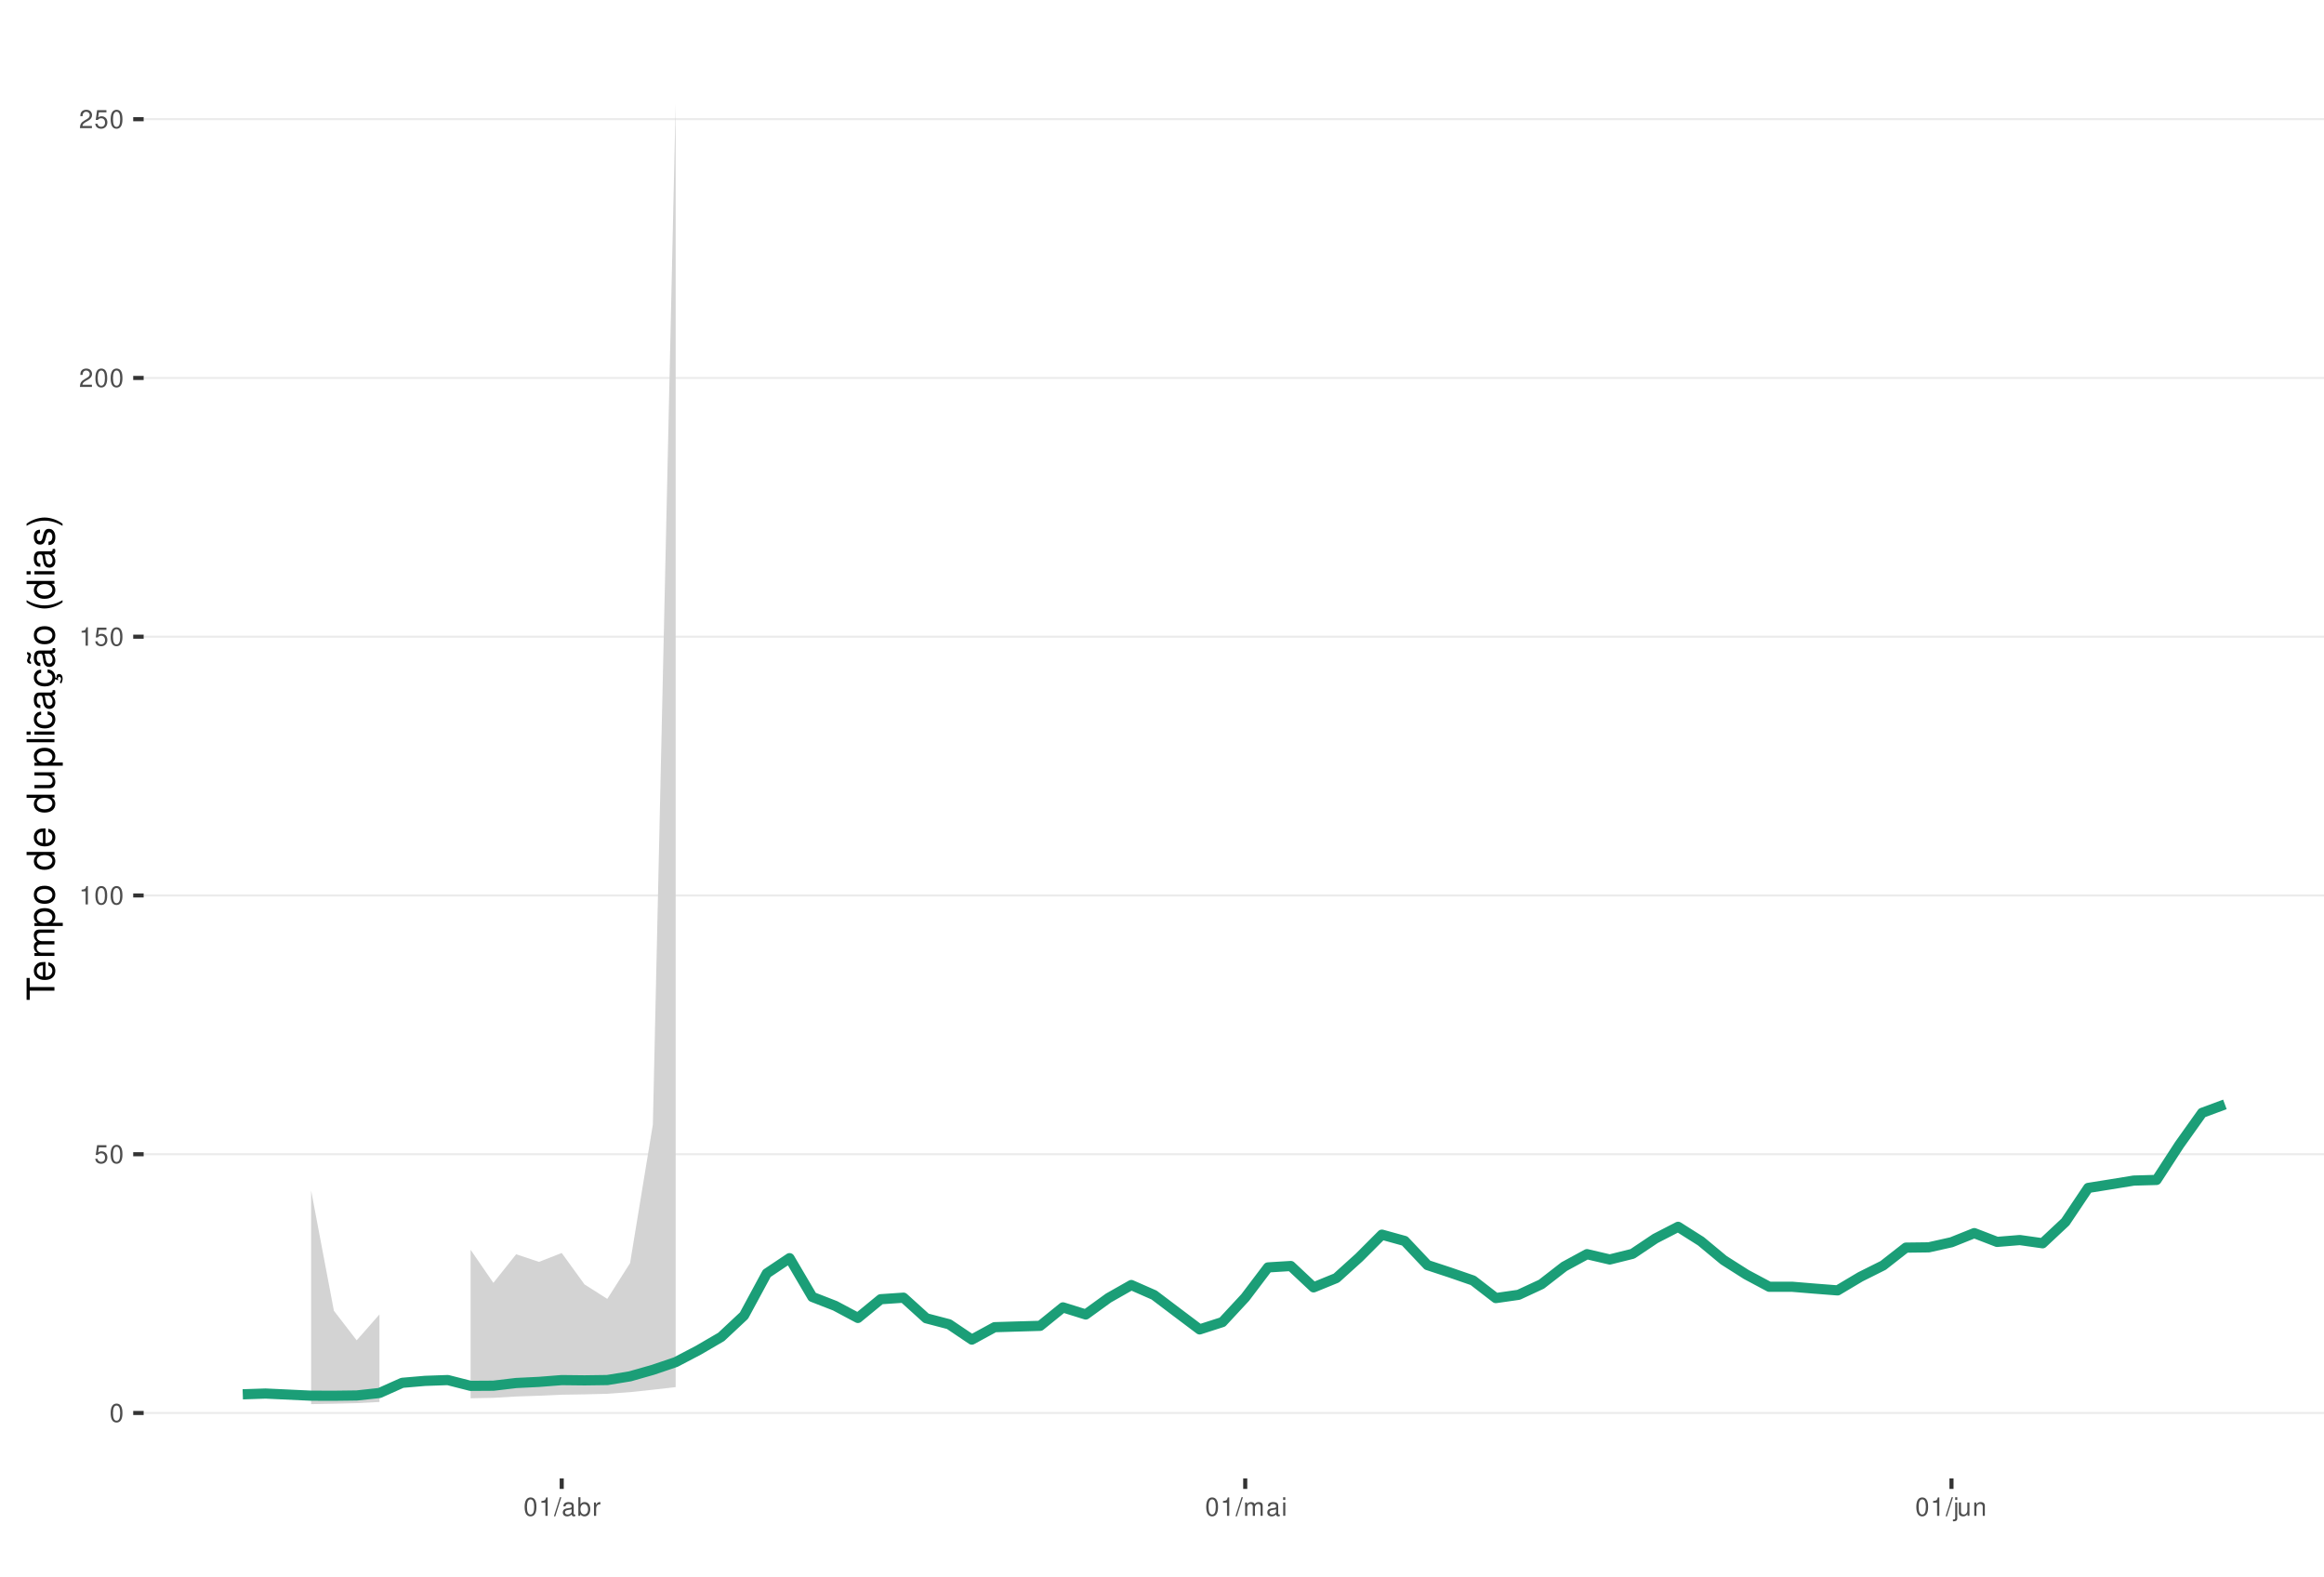
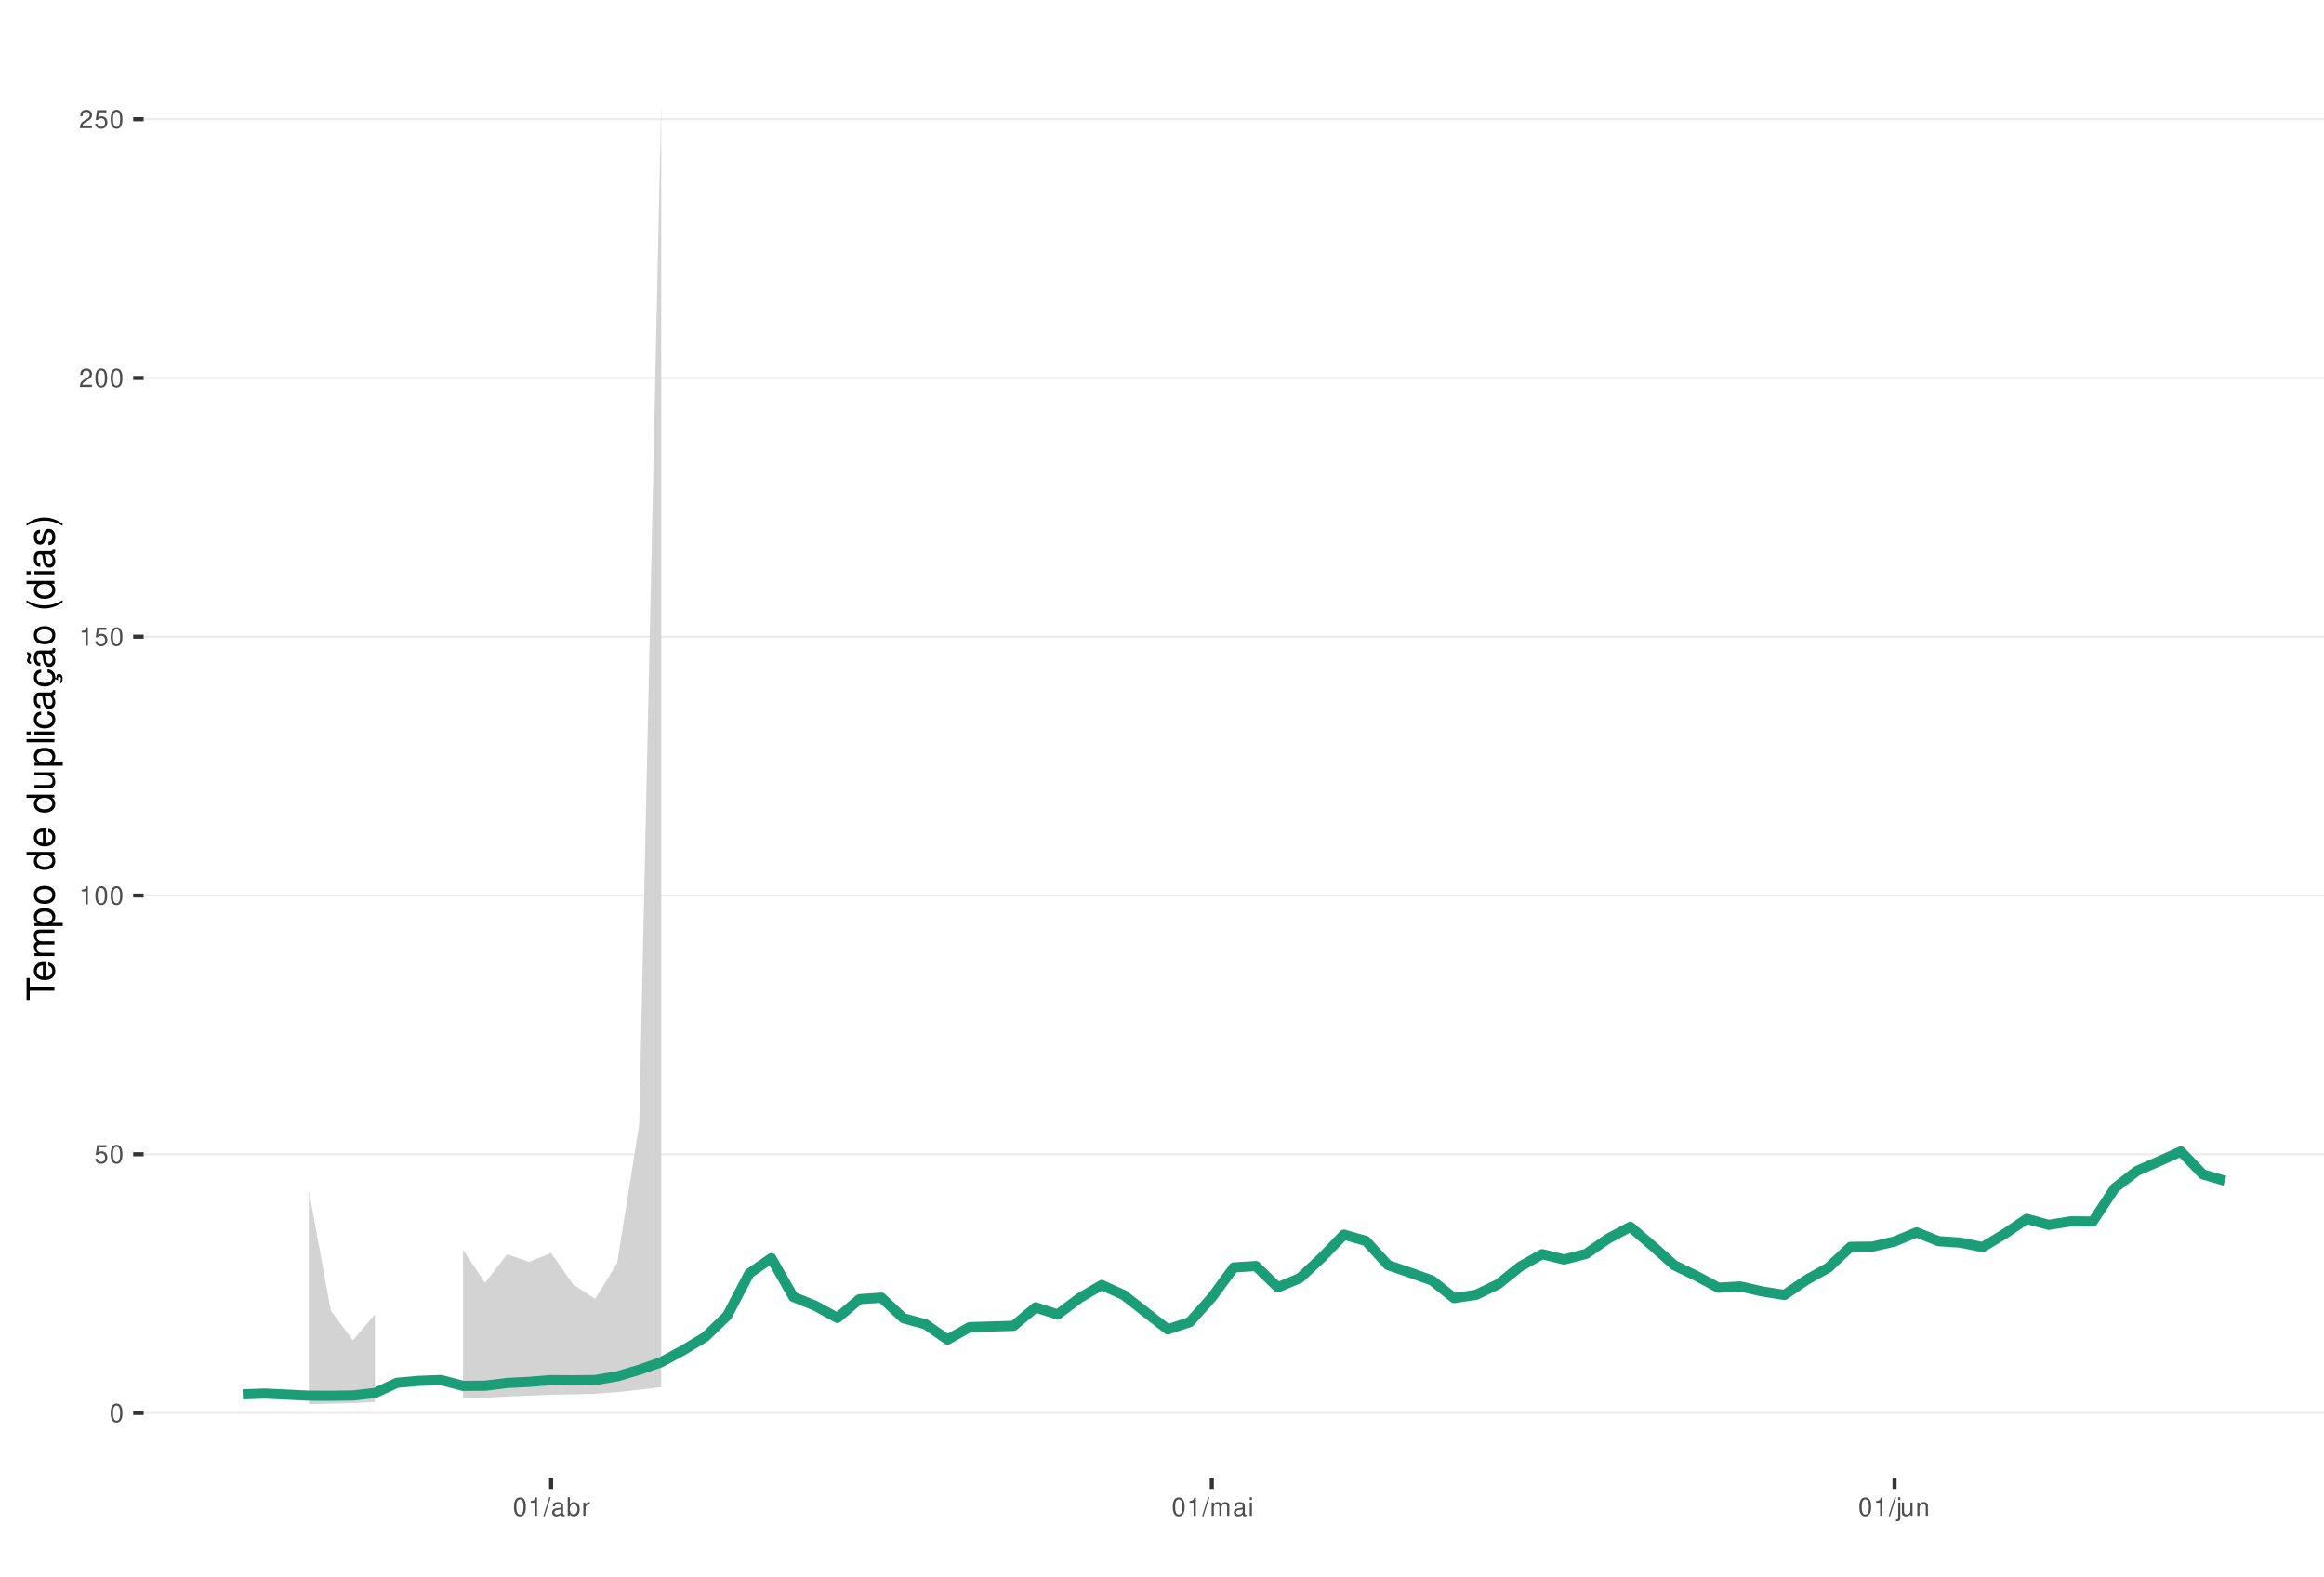
<svg xmlns="http://www.w3.org/2000/svg" xmlns:xlink="http://www.w3.org/1999/xlink" width="609pt" height="413pt" viewBox="0 0 609 413" version="1.1">
  <defs>
    <g>
      <symbol overflow="visible" id="glyph0-0">
        <path style="stroke:none;" d="" />
      </symbol>
      <symbol overflow="visible" id="glyph0-1">
        <path style="stroke:none;" d="M 1.828 -4.812 C 1.391 -4.812 0.984 -4.609 0.75 -4.281 C 0.438 -3.859 0.281 -3.219 0.281 -2.328 C 0.281 -0.703 0.812 0.156 1.828 0.156 C 2.828 0.156 3.375 -0.703 3.375 -2.297 C 3.375 -3.219 3.234 -3.844 2.922 -4.281 C 2.672 -4.625 2.281 -4.812 1.828 -4.812 Z M 1.828 -4.297 C 2.469 -4.297 2.781 -3.641 2.781 -2.344 C 2.781 -0.969 2.469 -0.328 1.812 -0.328 C 1.203 -0.328 0.891 -1 0.891 -2.328 C 0.891 -3.641 1.203 -4.297 1.828 -4.297 Z M 1.828 -4.297 " />
      </symbol>
      <symbol overflow="visible" id="glyph0-2">
        <path style="stroke:none;" d="M 3.172 -4.719 L 0.734 -4.719 L 0.375 -2.156 L 0.922 -2.156 C 1.188 -2.469 1.422 -2.594 1.797 -2.594 C 2.422 -2.594 2.812 -2.156 2.812 -1.453 C 2.812 -0.781 2.422 -0.359 1.781 -0.359 C 1.266 -0.359 0.953 -0.625 0.812 -1.156 L 0.234 -1.156 C 0.312 -0.766 0.375 -0.578 0.516 -0.406 C 0.781 -0.047 1.266 0.156 1.797 0.156 C 2.75 0.156 3.422 -0.547 3.422 -1.531 C 3.422 -2.469 2.797 -3.109 1.891 -3.109 C 1.562 -3.109 1.297 -3.016 1.016 -2.828 L 1.203 -4.141 L 3.172 -4.141 Z M 3.172 -4.719 " />
      </symbol>
      <symbol overflow="visible" id="glyph0-3">
        <path style="stroke:none;" d="M 1.719 -3.422 L 1.719 0 L 2.312 0 L 2.312 -4.812 L 1.922 -4.812 C 1.719 -4.078 1.578 -3.969 0.672 -3.859 L 0.672 -3.422 Z M 1.719 -3.422 " />
      </symbol>
      <symbol overflow="visible" id="glyph0-4">
        <path style="stroke:none;" d="M 3.375 -0.578 L 0.891 -0.578 C 0.938 -0.984 1.156 -1.234 1.734 -1.578 L 2.406 -1.953 C 3.062 -2.328 3.406 -2.812 3.406 -3.406 C 3.406 -3.812 3.234 -4.188 2.969 -4.438 C 2.688 -4.688 2.344 -4.812 1.891 -4.812 C 1.297 -4.812 0.844 -4.594 0.578 -4.188 C 0.422 -3.938 0.344 -3.641 0.328 -3.141 L 0.922 -3.141 C 0.938 -3.469 0.984 -3.672 1.062 -3.828 C 1.219 -4.125 1.516 -4.297 1.875 -4.297 C 2.406 -4.297 2.797 -3.906 2.797 -3.391 C 2.797 -3.016 2.578 -2.672 2.156 -2.438 L 1.547 -2.078 C 0.562 -1.516 0.281 -1.062 0.219 0 L 3.375 0 Z M 3.375 -0.578 " />
      </symbol>
      <symbol overflow="visible" id="glyph0-5">
        <path style="stroke:none;" d="M 1.531 -4.859 L -0.047 0.141 L 0.312 0.141 L 1.891 -4.859 Z M 1.531 -4.859 " />
      </symbol>
      <symbol overflow="visible" id="glyph0-6">
        <path style="stroke:none;" d="M 3.562 -0.328 C 3.5 -0.312 3.469 -0.312 3.438 -0.312 C 3.25 -0.312 3.141 -0.406 3.141 -0.578 L 3.141 -2.641 C 3.141 -3.25 2.688 -3.594 1.828 -3.594 C 1.312 -3.594 0.906 -3.438 0.672 -3.188 C 0.516 -3 0.453 -2.797 0.438 -2.453 L 0.984 -2.453 C 1.031 -2.875 1.297 -3.078 1.812 -3.078 C 2.312 -3.078 2.594 -2.891 2.594 -2.562 L 2.594 -2.406 C 2.578 -2.172 2.469 -2.078 2.016 -2.031 C 1.219 -1.922 1.109 -1.891 0.891 -1.812 C 0.484 -1.641 0.281 -1.328 0.281 -0.875 C 0.281 -0.25 0.719 0.156 1.422 0.156 C 1.859 0.156 2.219 0 2.609 -0.359 C 2.656 0 2.828 0.156 3.188 0.156 C 3.297 0.156 3.375 0.141 3.562 0.094 Z M 2.594 -1.094 C 2.594 -0.906 2.531 -0.797 2.375 -0.641 C 2.141 -0.438 1.875 -0.328 1.547 -0.328 C 1.109 -0.328 0.859 -0.547 0.859 -0.891 C 0.859 -1.266 1.094 -1.438 1.703 -1.531 C 2.297 -1.609 2.406 -1.641 2.594 -1.719 Z M 2.594 -1.094 " />
      </symbol>
      <symbol overflow="visible" id="glyph0-7">
        <path style="stroke:none;" d="M 0.359 -4.859 L 0.359 0 L 0.859 0 L 0.859 -0.453 C 1.125 -0.047 1.484 0.156 1.969 0.156 C 2.875 0.156 3.484 -0.594 3.484 -1.75 C 3.484 -2.891 2.922 -3.594 1.984 -3.594 C 1.516 -3.594 1.172 -3.406 0.906 -3.016 L 0.906 -4.859 Z M 1.891 -3.062 C 2.5 -3.062 2.906 -2.531 2.906 -1.703 C 2.906 -0.906 2.484 -0.359 1.891 -0.359 C 1.297 -0.359 0.906 -0.906 0.906 -1.719 C 0.906 -2.531 1.297 -3.062 1.891 -3.062 Z M 1.891 -3.062 " />
      </symbol>
      <symbol overflow="visible" id="glyph0-8">
        <path style="stroke:none;" d="M 0.453 -3.484 L 0.453 0 L 1.016 0 L 1.016 -1.812 C 1.031 -2.656 1.375 -3.016 2.141 -3 L 2.141 -3.562 C 2.047 -3.578 1.984 -3.594 1.922 -3.594 C 1.562 -3.594 1.297 -3.375 0.969 -2.859 L 0.969 -3.484 Z M 0.453 -3.484 " />
      </symbol>
      <symbol overflow="visible" id="glyph0-9">
        <path style="stroke:none;" d="M 0.469 -3.484 L 0.469 0 L 1.031 0 L 1.031 -2.188 C 1.031 -2.703 1.391 -3.109 1.844 -3.109 C 2.25 -3.109 2.484 -2.844 2.484 -2.406 L 2.484 0 L 3.047 0 L 3.047 -2.188 C 3.047 -2.703 3.422 -3.109 3.875 -3.109 C 4.266 -3.109 4.516 -2.844 4.516 -2.406 L 4.516 0 L 5.078 0 L 5.078 -2.609 C 5.078 -3.234 4.719 -3.594 4.062 -3.594 C 3.594 -3.594 3.312 -3.453 2.984 -3.062 C 2.781 -3.422 2.5 -3.594 2.047 -3.594 C 1.578 -3.594 1.266 -3.422 0.984 -3 L 0.984 -3.484 Z M 0.469 -3.484 " />
      </symbol>
      <symbol overflow="visible" id="glyph0-10">
        <path style="stroke:none;" d="M 1 -3.484 L 0.453 -3.484 L 0.453 0 L 1 0 Z M 1 -4.859 L 0.438 -4.859 L 0.438 -4.156 L 1 -4.156 Z M 1 -4.859 " />
      </symbol>
      <symbol overflow="visible" id="glyph0-11">
        <path style="stroke:none;" d="M 0.469 -3.484 L 0.469 0.5 C 0.469 0.859 0.359 0.969 0.016 0.969 C -0.031 0.969 -0.047 0.969 -0.125 0.953 L -0.125 1.438 C -0.047 1.438 -0.016 1.453 0.062 1.453 C 0.688 1.453 1.016 1.203 1.016 0.719 L 1.016 -3.484 Z M 1.016 -4.859 L 0.469 -4.859 L 0.469 -4.156 L 1.016 -4.156 Z M 1.016 -4.859 " />
      </symbol>
      <symbol overflow="visible" id="glyph0-12">
        <path style="stroke:none;" d="M 3.203 0 L 3.203 -3.484 L 2.656 -3.484 L 2.656 -1.516 C 2.656 -0.797 2.281 -0.328 1.703 -0.328 C 1.266 -0.328 0.984 -0.594 0.984 -1.016 L 0.984 -3.484 L 0.438 -3.484 L 0.438 -0.797 C 0.438 -0.219 0.859 0.156 1.547 0.156 C 2.062 0.156 2.391 -0.031 2.703 -0.484 L 2.703 0 Z M 3.203 0 " />
      </symbol>
      <symbol overflow="visible" id="glyph0-13">
        <path style="stroke:none;" d="M 0.469 -3.484 L 0.469 0 L 1.031 0 L 1.031 -1.922 C 1.031 -2.641 1.391 -3.109 1.969 -3.109 C 2.406 -3.109 2.688 -2.828 2.688 -2.422 L 2.688 0 L 3.234 0 L 3.234 -2.641 C 3.234 -3.219 2.812 -3.594 2.141 -3.594 C 1.625 -3.594 1.281 -3.391 0.984 -2.906 L 0.984 -3.484 Z M 0.469 -3.484 " />
      </symbol>
      <symbol overflow="visible" id="glyph1-0">
        <path style="stroke:none;" d="" />
      </symbol>
      <symbol overflow="visible" id="glyph1-1">
        <path style="stroke:none;" d="M -6.469 -3.547 L -6.469 -5.938 L -7.297 -5.938 L -7.297 -0.203 L -6.469 -0.203 L -6.469 -2.609 L 0 -2.609 L 0 -3.547 Z M -6.469 -3.547 " />
      </symbol>
      <symbol overflow="visible" id="glyph1-2">
        <path style="stroke:none;" d="M -2.344 -5.125 C -3.141 -5.125 -3.625 -5.062 -4.016 -4.922 C -4.875 -4.578 -5.391 -3.781 -5.391 -2.797 C -5.391 -1.344 -4.281 -0.406 -2.547 -0.406 C -0.812 -0.406 0.234 -1.297 0.234 -2.781 C 0.234 -3.984 -0.453 -4.812 -1.594 -5.016 L -1.594 -4.188 C -0.906 -3.953 -0.547 -3.484 -0.547 -2.812 C -0.547 -2.281 -0.781 -1.828 -1.219 -1.547 C -1.516 -1.344 -1.812 -1.281 -2.344 -1.266 Z M -3.016 -1.297 C -3.984 -1.359 -4.625 -1.953 -4.625 -2.797 C -4.625 -3.641 -3.953 -4.234 -3.016 -4.234 Z M -3.016 -1.297 " />
      </symbol>
      <symbol overflow="visible" id="glyph1-3">
        <path style="stroke:none;" d="M -5.234 -0.703 L 0 -0.703 L 0 -1.547 L -3.297 -1.547 C -4.047 -1.547 -4.656 -2.094 -4.656 -2.766 C -4.656 -3.391 -4.281 -3.734 -3.609 -3.734 L 0 -3.734 L 0 -4.578 L -3.297 -4.578 C -4.047 -4.578 -4.656 -5.125 -4.656 -5.812 C -4.656 -6.422 -4.266 -6.781 -3.609 -6.781 L 0 -6.781 L 0 -7.625 L -3.938 -7.625 C -4.875 -7.625 -5.391 -7.078 -5.391 -6.094 C -5.391 -5.406 -5.188 -4.984 -4.594 -4.484 C -5.156 -4.188 -5.391 -3.766 -5.391 -3.078 C -5.391 -2.375 -5.125 -1.906 -4.5 -1.469 L -5.234 -1.469 Z M -5.234 -0.703 " />
      </symbol>
      <symbol overflow="visible" id="glyph1-4">
        <path style="stroke:none;" d="M 2.188 -0.547 L 2.188 -1.375 L -0.547 -1.375 C -0.016 -1.812 0.234 -2.312 0.234 -2.984 C 0.234 -4.344 -0.859 -5.234 -2.531 -5.234 C -4.297 -5.234 -5.391 -4.375 -5.391 -2.984 C -5.391 -2.266 -5.062 -1.703 -4.453 -1.312 L -5.234 -1.312 L -5.234 -0.547 Z M -4.609 -2.844 C -4.609 -3.766 -3.797 -4.359 -2.547 -4.359 C -1.359 -4.359 -0.547 -3.75 -0.547 -2.844 C -0.547 -1.953 -1.344 -1.375 -2.578 -1.375 C -3.812 -1.375 -4.609 -1.953 -4.609 -2.844 Z M -4.609 -2.844 " />
      </symbol>
      <symbol overflow="visible" id="glyph1-5">
        <path style="stroke:none;" d="M -5.391 -2.719 C -5.391 -1.234 -4.344 -0.359 -2.578 -0.359 C -0.812 -0.359 0.234 -1.234 0.234 -2.734 C 0.234 -4.203 -0.812 -5.094 -2.547 -5.094 C -4.359 -5.094 -5.391 -4.234 -5.391 -2.719 Z M -4.625 -2.734 C -4.625 -3.672 -3.844 -4.234 -2.547 -4.234 C -1.312 -4.234 -0.547 -3.656 -0.547 -2.734 C -0.547 -1.797 -1.312 -1.234 -2.578 -1.234 C -3.844 -1.234 -4.625 -1.797 -4.625 -2.734 Z M -4.625 -2.734 " />
      </symbol>
      <symbol overflow="visible" id="glyph1-6">
        <path style="stroke:none;" d="" />
      </symbol>
      <symbol overflow="visible" id="glyph1-7">
        <path style="stroke:none;" d="M -7.297 -4.953 L -7.297 -4.125 L -4.578 -4.125 C -5.109 -3.766 -5.391 -3.203 -5.391 -2.516 C -5.391 -1.156 -4.297 -0.266 -2.625 -0.266 C -0.859 -0.266 0.234 -1.125 0.234 -2.547 C 0.234 -3.266 -0.047 -3.766 -0.688 -4.203 L 0 -4.203 L 0 -4.953 Z M -4.609 -2.656 C -4.609 -3.547 -3.812 -4.125 -2.562 -4.125 C -1.344 -4.125 -0.547 -3.547 -0.547 -2.656 C -0.547 -1.734 -1.359 -1.125 -2.578 -1.125 C -3.797 -1.125 -4.609 -1.734 -4.609 -2.656 Z M -4.609 -2.656 " />
      </symbol>
      <symbol overflow="visible" id="glyph1-8">
        <path style="stroke:none;" d="M 0 -4.812 L -5.234 -4.812 L -5.234 -3.984 L -2.266 -3.984 C -1.203 -3.984 -0.5 -3.438 -0.5 -2.562 C -0.5 -1.906 -0.906 -1.484 -1.531 -1.484 L -5.234 -1.484 L -5.234 -0.656 L -1.203 -0.656 C -0.328 -0.656 0.234 -1.297 0.234 -2.312 C 0.234 -3.094 -0.047 -3.578 -0.734 -4.062 L 0 -4.062 Z M 0 -4.812 " />
      </symbol>
      <symbol overflow="visible" id="glyph1-9">
        <path style="stroke:none;" d="M -7.297 -1.516 L -7.297 -0.688 L 0 -0.688 L 0 -1.516 Z M -7.297 -1.516 " />
      </symbol>
      <symbol overflow="visible" id="glyph1-10">
        <path style="stroke:none;" d="M -5.234 -1.5 L -5.234 -0.672 L 0 -0.672 L 0 -1.5 Z M -7.297 -1.5 L -7.297 -0.656 L -6.234 -0.656 L -6.234 -1.5 Z M -7.297 -1.5 " />
      </symbol>
      <symbol overflow="visible" id="glyph1-11">
        <path style="stroke:none;" d="M -3.484 -4.703 C -3.984 -4.672 -4.312 -4.562 -4.609 -4.359 C -5.094 -4 -5.391 -3.375 -5.391 -2.641 C -5.391 -1.219 -4.266 -0.312 -2.531 -0.312 C -0.844 -0.312 0.234 -1.203 0.234 -2.625 C 0.234 -3.875 -0.516 -4.672 -1.797 -4.766 L -1.797 -3.938 C -0.953 -3.797 -0.547 -3.359 -0.547 -2.656 C -0.547 -1.734 -1.297 -1.188 -2.531 -1.188 C -3.844 -1.188 -4.625 -1.719 -4.625 -2.625 C -4.625 -3.328 -4.203 -3.766 -3.484 -3.875 Z M -3.484 -4.703 " />
      </symbol>
      <symbol overflow="visible" id="glyph1-12">
        <path style="stroke:none;" d="M -0.484 -5.344 C -0.469 -5.266 -0.469 -5.219 -0.469 -5.172 C -0.469 -4.875 -0.625 -4.719 -0.875 -4.719 L -3.953 -4.719 C -4.891 -4.719 -5.391 -4.047 -5.391 -2.75 C -5.391 -1.984 -5.172 -1.375 -4.781 -1.016 C -4.516 -0.766 -4.203 -0.672 -3.688 -0.656 L -3.688 -1.484 C -4.328 -1.562 -4.625 -1.938 -4.625 -2.719 C -4.625 -3.484 -4.344 -3.891 -3.844 -3.891 L -3.625 -3.891 C -3.266 -3.875 -3.125 -3.703 -3.047 -3.016 C -2.891 -1.844 -2.844 -1.656 -2.719 -1.344 C -2.453 -0.734 -2 -0.422 -1.312 -0.422 C -0.375 -0.422 0.234 -1.078 0.234 -2.141 C 0.234 -2.797 0 -3.328 -0.547 -3.922 C 0 -3.984 0.234 -4.234 0.234 -4.781 C 0.234 -4.953 0.203 -5.062 0.141 -5.344 Z M -1.656 -3.891 C -1.375 -3.891 -1.203 -3.812 -0.969 -3.562 C -0.656 -3.219 -0.5 -2.812 -0.5 -2.312 C -0.5 -1.672 -0.812 -1.297 -1.344 -1.297 C -1.891 -1.297 -2.172 -1.656 -2.297 -2.547 C -2.422 -3.438 -2.453 -3.609 -2.594 -3.891 Z M -1.656 -3.891 " />
      </symbol>
      <symbol overflow="visible" id="glyph1-13">
        <path style="stroke:none;" d="M 0.234 -2.641 C 0.234 -3.875 -0.547 -4.703 -1.797 -4.766 L -1.797 -3.938 C -0.953 -3.797 -0.531 -3.359 -0.531 -2.656 C -0.531 -1.734 -1.281 -1.188 -2.516 -1.188 C -3.844 -1.188 -4.625 -1.719 -4.625 -2.625 C -4.625 -3.328 -4.203 -3.766 -3.484 -3.875 L -3.484 -4.703 C -3.984 -4.672 -4.312 -4.562 -4.609 -4.359 C -5.094 -4 -5.391 -3.375 -5.391 -2.641 C -5.391 -1.219 -4.266 -0.312 -2.531 -0.312 C -1.469 -0.312 -0.625 -0.672 -0.156 -1.312 C 0.047 -1.594 0.125 -1.812 0.203 -2.25 L 0.922 -1.938 L 0.984 -2.062 C 0.938 -2.188 0.906 -2.25 0.906 -2.375 C 0.906 -2.656 1.047 -2.828 1.281 -2.828 C 1.547 -2.828 1.734 -2.594 1.734 -2.297 C 1.734 -2.031 1.672 -1.844 1.438 -1.406 L 1.406 -1.312 L 1.812 -1.094 C 2.078 -1.75 2.141 -1.953 2.141 -2.344 C 2.141 -3.109 1.781 -3.578 1.203 -3.578 C 0.781 -3.578 0.547 -3.297 0.547 -2.797 C 0.547 -2.703 0.547 -2.641 0.562 -2.516 Z M 0.234 -2.641 " />
      </symbol>
      <symbol overflow="visible" id="glyph1-14">
        <path style="stroke:none;" d="M -0.484 -5.344 C -0.469 -5.266 -0.469 -5.219 -0.469 -5.172 C -0.469 -4.875 -0.625 -4.719 -0.875 -4.719 L -3.953 -4.719 C -4.891 -4.719 -5.391 -4.047 -5.391 -2.75 C -5.391 -1.984 -5.172 -1.375 -4.781 -1.016 C -4.516 -0.766 -4.203 -0.672 -3.688 -0.656 L -3.688 -1.484 C -4.328 -1.562 -4.625 -1.938 -4.625 -2.719 C -4.625 -3.484 -4.344 -3.891 -3.844 -3.891 L -3.625 -3.891 C -3.266 -3.875 -3.125 -3.703 -3.047 -3.016 C -2.891 -1.844 -2.844 -1.656 -2.719 -1.344 C -2.453 -0.734 -2 -0.422 -1.312 -0.422 C -0.375 -0.422 0.234 -1.078 0.234 -2.141 C 0.234 -2.797 0 -3.328 -0.547 -3.922 C 0 -3.984 0.234 -4.234 0.234 -4.781 C 0.234 -4.953 0.203 -5.062 0.141 -5.344 Z M -1.656 -3.891 C -1.375 -3.891 -1.203 -3.812 -0.969 -3.562 C -0.656 -3.219 -0.5 -2.812 -0.5 -2.312 C -0.5 -1.672 -0.812 -1.297 -1.344 -1.297 C -1.891 -1.297 -2.172 -1.656 -2.297 -2.547 C -2.422 -3.438 -2.453 -3.609 -2.594 -3.891 Z M -7.172 -3.75 C -6.922 -3.672 -6.812 -3.547 -6.812 -3.375 C -6.812 -3.25 -6.875 -2.984 -6.984 -2.734 C -7.156 -2.312 -7.172 -2.25 -7.172 -2.047 C -7.172 -1.594 -6.797 -1.297 -6.141 -1.188 L -6.141 -1.766 C -6.375 -1.812 -6.5 -1.938 -6.5 -2.094 C -6.5 -2.203 -6.469 -2.344 -6.375 -2.578 C -6.156 -3.156 -6.125 -3.234 -6.125 -3.438 C -6.125 -3.922 -6.484 -4.219 -7.172 -4.312 Z M -7.172 -3.75 " />
      </symbol>
      <symbol overflow="visible" id="glyph1-15">
        <path style="stroke:none;" d="M -7.297 -2.359 C -5.984 -1.359 -4.156 -0.734 -2.594 -0.734 C -1.016 -0.734 0.812 -1.359 2.125 -2.359 L 2.125 -2.906 C 0.688 -2.031 -0.984 -1.547 -2.594 -1.547 C -4.188 -1.547 -5.875 -2.031 -7.297 -2.906 Z M -7.297 -2.359 " />
      </symbol>
      <symbol overflow="visible" id="glyph1-16">
        <path style="stroke:none;" d="M -3.781 -4.375 C -4.812 -4.375 -5.391 -3.688 -5.391 -2.484 C -5.391 -1.266 -4.766 -0.469 -3.797 -0.469 C -2.969 -0.469 -2.578 -0.891 -2.281 -2.125 L -2.094 -2.906 C -1.953 -3.484 -1.734 -3.719 -1.375 -3.719 C -0.875 -3.719 -0.547 -3.234 -0.547 -2.5 C -0.547 -2.047 -0.672 -1.672 -0.891 -1.453 C -1.047 -1.328 -1.188 -1.266 -1.562 -1.219 L -1.562 -0.344 C -0.344 -0.375 0.234 -1.062 0.234 -2.438 C 0.234 -3.75 -0.422 -4.594 -1.438 -4.594 C -2.203 -4.594 -2.641 -4.156 -2.891 -3.109 L -3.078 -2.312 C -3.234 -1.625 -3.453 -1.344 -3.828 -1.344 C -4.312 -1.344 -4.625 -1.766 -4.625 -2.453 C -4.625 -3.125 -4.328 -3.484 -3.781 -3.5 Z M -3.781 -4.375 " />
      </symbol>
      <symbol overflow="visible" id="glyph1-17">
        <path style="stroke:none;" d="M 2.125 -0.938 C 0.812 -1.938 -1.016 -2.562 -2.578 -2.562 C -4.156 -2.562 -5.984 -1.938 -7.297 -0.938 L -7.297 -0.375 C -5.859 -1.266 -4.188 -1.75 -2.578 -1.75 C -0.984 -1.75 0.703 -1.266 2.125 -0.375 Z M 2.125 -0.938 " />
      </symbol>
    </g>
    <clipPath id="clip1">
      <path d="M 37.645 9.961 L 609 9.961 L 609 387.328 L 37.645 387.328 Z M 37.645 9.961 " />
    </clipPath>
    <clipPath id="clip2">
      <path d="M 37.645 369 L 609 369 L 609 371 L 37.645 371 Z M 37.645 369 " />
    </clipPath>
    <clipPath id="clip3">
      <path d="M 37.645 302 L 609 302 L 609 303 L 37.645 303 Z M 37.645 302 " />
    </clipPath>
    <clipPath id="clip4">
      <path d="M 37.645 234 L 609 234 L 609 235 L 37.645 235 Z M 37.645 234 " />
    </clipPath>
    <clipPath id="clip5">
      <path d="M 37.645 166 L 609 166 L 609 168 L 37.645 168 Z M 37.645 166 " />
    </clipPath>
    <clipPath id="clip6">
      <path d="M 37.645 98 L 609 98 L 609 100 L 37.645 100 Z M 37.645 98 " />
    </clipPath>
    <clipPath id="clip7">
      <path d="M 37.645 30 L 609 30 L 609 32 L 37.645 32 Z M 37.645 30 " />
    </clipPath>
  </defs>
  <g id="surface339">
    <rect x="0" y="0" width="609" height="413" style="fill:rgb(100%,100%,100%);fill-opacity:1;stroke:none;" />
    <rect x="0" y="0" width="609" height="413" style="fill:rgb(100%,100%,100%);fill-opacity:1;stroke:none;" />
    <path style="fill:none;stroke-width:1.067;stroke-linecap:round;stroke-linejoin:round;stroke:rgb(100%,100%,100%);stroke-opacity:1;stroke-miterlimit:10;" d="M 0 413 L 609 413 L 609 0 L 0 0 Z M 0 413 " />
    <g clip-path="url(#clip1)" clip-rule="nonzero">
      <path style=" stroke:none;fill-rule:nonzero;fill:rgb(100%,100%,100%);fill-opacity:1;" d="M 37.645 387.328 L 609 387.328 L 609 9.961 L 37.645 9.961 Z M 37.645 387.328 " />
    </g>
    <g clip-path="url(#clip2)" clip-rule="nonzero">
      <path style="fill:none;stroke-width:0.533;stroke-linecap:butt;stroke-linejoin:round;stroke:rgb(92.157%,92.157%,92.157%);stroke-opacity:1;stroke-miterlimit:10;" d="M 37.645 370.176 L 609 370.176 " />
    </g>
    <g clip-path="url(#clip3)" clip-rule="nonzero">
      <path style="fill:none;stroke-width:0.533;stroke-linecap:butt;stroke-linejoin:round;stroke:rgb(92.157%,92.157%,92.157%);stroke-opacity:1;stroke-miterlimit:10;" d="M 37.645 302.387 L 609 302.387 " />
    </g>
    <g clip-path="url(#clip4)" clip-rule="nonzero">
      <path style="fill:none;stroke-width:0.533;stroke-linecap:butt;stroke-linejoin:round;stroke:rgb(92.157%,92.157%,92.157%);stroke-opacity:1;stroke-miterlimit:10;" d="M 37.645 234.594 L 609 234.594 " />
    </g>
    <g clip-path="url(#clip5)" clip-rule="nonzero">
      <path style="fill:none;stroke-width:0.533;stroke-linecap:butt;stroke-linejoin:round;stroke:rgb(92.157%,92.157%,92.157%);stroke-opacity:1;stroke-miterlimit:10;" d="M 37.645 166.805 L 609 166.805 " />
    </g>
    <g clip-path="url(#clip6)" clip-rule="nonzero">
      <path style="fill:none;stroke-width:0.533;stroke-linecap:butt;stroke-linejoin:round;stroke:rgb(92.157%,92.157%,92.157%);stroke-opacity:1;stroke-miterlimit:10;" d="M 37.645 99.016 L 609 99.016 " />
    </g>
    <g clip-path="url(#clip7)" clip-rule="nonzero">
      <path style="fill:none;stroke-width:0.533;stroke-linecap:butt;stroke-linejoin:round;stroke:rgb(92.157%,92.157%,92.157%);stroke-opacity:1;stroke-miterlimit:10;" d="M 37.645 31.227 L 609 31.227 " />
    </g>
-     <path style=" stroke:none;fill-rule:nonzero;fill:rgb(82.745%,82.745%,82.745%);fill-opacity:1;" d="M 81.527 311.875 L 87.496 343.395 L 93.469 351.137 L 99.438 344.359 L 99.438 367.293 L 93.469 367.598 L 87.496 367.746 L 81.527 367.859 Z M 81.527 311.875 " />
-     <path style=" stroke:none;fill-rule:nonzero;fill:rgb(82.745%,82.745%,82.745%);fill-opacity:1;" d="M 123.32 327.422 L 129.289 336.082 L 135.258 328.59 L 141.23 330.59 L 147.199 328.258 L 153.168 336.492 L 159.141 340.285 L 165.109 330.906 L 171.082 294.594 L 177.051 27.117 L 177.051 363.398 L 171.082 364.082 L 165.109 364.719 L 159.141 365.148 L 153.168 365.297 L 147.199 365.391 L 141.23 365.656 L 135.258 365.859 L 129.289 366.207 L 123.32 366.324 Z M 123.32 327.422 " />
-     <path style="fill:none;stroke-width:2.667;stroke-linecap:butt;stroke-linejoin:round;stroke:rgb(10.588%,61.961%,46.667%);stroke-opacity:1;stroke-miterlimit:10;" d="M 63.617 365.285 L 69.586 365.082 L 81.527 365.645 L 87.496 365.664 L 93.469 365.59 L 99.438 364.941 L 105.406 362.273 L 111.379 361.762 L 117.348 361.551 L 123.32 363.07 L 129.289 363.031 L 135.258 362.324 L 141.23 362.031 L 147.199 361.562 L 153.168 361.629 L 159.141 361.547 L 165.109 360.574 L 171.082 358.875 L 177.051 356.855 L 183.02 353.727 L 188.992 350.246 L 194.961 344.66 L 200.934 333.609 L 206.902 329.617 L 212.871 339.773 L 218.844 342.098 L 224.812 345.277 L 230.785 340.371 L 236.754 339.969 L 242.723 345.367 L 248.695 346.93 L 254.664 350.953 L 260.633 347.699 L 266.605 347.516 L 272.574 347.344 L 278.547 342.508 L 284.516 344.371 L 290.484 340.047 L 296.457 336.656 L 302.426 339.277 L 308.398 343.793 L 314.367 348.281 L 320.336 346.359 L 326.309 339.918 L 332.277 332.039 L 338.25 331.672 L 344.219 337.266 L 350.188 334.832 L 356.16 329.438 L 362.129 323.457 L 368.098 325.109 L 374.07 331.43 L 380.039 333.398 L 386.012 335.465 L 391.98 340.074 L 397.949 339.219 L 403.922 336.445 L 409.891 331.816 L 415.863 328.57 L 421.832 329.965 L 427.801 328.48 L 433.773 324.477 L 439.742 321.402 L 445.715 325.18 L 451.684 330.133 L 457.652 333.922 L 463.625 337.109 L 469.594 337.105 L 475.562 337.598 L 481.535 338.062 L 487.504 334.508 L 493.477 331.52 L 499.445 326.855 L 505.414 326.781 L 511.387 325.445 L 517.355 323.055 L 523.328 325.355 L 529.297 324.871 L 535.266 325.715 L 541.238 320.121 L 547.207 311.215 L 553.18 310.262 L 559.148 309.289 L 565.117 309.121 L 571.09 299.926 L 577.059 291.547 L 583.031 289.332 " />
+     <path style=" stroke:none;fill-rule:nonzero;fill:rgb(82.745%,82.745%,82.745%);fill-opacity:1;" d="M 80.93 311.875 L 86.699 343.395 L 92.473 351.137 L 98.242 344.359 L 98.242 367.293 L 92.473 367.598 L 86.699 367.746 L 80.93 367.859 Z M 80.93 311.875 " />
+     <path style=" stroke:none;fill-rule:nonzero;fill:rgb(82.745%,82.745%,82.745%);fill-opacity:1;" d="M 121.328 327.422 L 127.102 336.082 L 132.871 328.59 L 138.641 330.59 L 144.414 328.258 L 150.184 336.492 L 155.957 340.285 L 161.727 330.906 L 167.5 294.594 L 173.27 27.117 L 173.27 363.398 L 167.5 364.082 L 161.727 364.719 L 155.957 365.148 L 150.184 365.297 L 144.414 365.391 L 138.641 365.656 L 132.871 365.859 L 127.102 366.207 L 121.328 366.324 Z M 121.328 327.422 " />
+     <path style="fill:none;stroke-width:2.667;stroke-linecap:butt;stroke-linejoin:round;stroke:rgb(10.588%,61.961%,46.667%);stroke-opacity:1;stroke-miterlimit:10;" d="M 63.617 365.285 L 69.387 365.082 L 80.93 365.645 L 86.699 365.664 L 92.473 365.59 L 98.242 364.941 L 104.016 362.273 L 109.785 361.762 L 115.559 361.551 L 121.328 363.07 L 127.102 363.031 L 132.871 362.324 L 138.641 362.031 L 144.414 361.562 L 150.184 361.629 L 155.957 361.547 L 161.727 360.574 L 167.5 358.875 L 173.27 356.855 L 179.039 353.727 L 184.812 350.246 L 190.582 344.66 L 196.355 333.609 L 202.125 329.617 L 207.898 339.773 L 213.668 342.098 L 219.441 345.277 L 225.211 340.371 L 230.98 339.969 L 236.754 345.367 L 242.523 346.93 L 248.297 350.953 L 254.066 347.699 L 259.84 347.516 L 265.609 347.344 L 271.383 342.508 L 277.152 344.371 L 282.922 340.047 L 288.695 336.656 L 294.465 339.277 L 300.238 343.793 L 306.008 348.281 L 311.781 346.359 L 317.551 339.918 L 323.324 332.039 L 329.094 331.672 L 334.863 337.266 L 340.637 334.832 L 346.406 329.438 L 352.18 323.457 L 357.949 325.109 L 363.723 331.43 L 369.492 333.398 L 375.266 335.465 L 381.035 340.074 L 386.805 339.219 L 392.578 336.445 L 398.348 331.816 L 404.121 328.57 L 409.891 329.965 L 415.664 328.48 L 421.434 324.477 L 427.207 321.402 L 432.977 326.355 L 438.746 331.473 L 444.52 334.258 L 450.289 337.363 L 456.062 337.039 L 461.832 338.348 L 467.605 339.258 L 473.375 335.316 L 479.148 332.086 L 484.918 326.66 L 490.688 326.59 L 496.461 325.25 L 502.23 322.855 L 508.004 325.168 L 513.773 325.547 L 519.547 326.73 L 525.316 323.25 L 531.09 319.32 L 536.859 320.891 L 542.629 319.969 L 548.402 320.016 L 554.172 311.25 L 559.945 306.766 L 565.715 304.262 L 571.488 301.66 L 577.258 307.656 L 583.031 309.336 " />
    <g style="fill:rgb(30.196%,30.196%,30.196%);fill-opacity:1;">
      <use xlink:href="#glyph0-1" x="28.715" y="372.523" />
    </g>
    <g style="fill:rgb(30.196%,30.196%,30.196%);fill-opacity:1;">
      <use xlink:href="#glyph0-2" x="24.715" y="304.734" />
      <use xlink:href="#glyph0-1" x="28.715" y="304.734" />
    </g>
    <g style="fill:rgb(30.196%,30.196%,30.196%);fill-opacity:1;">
      <use xlink:href="#glyph0-3" x="20.715" y="236.941" />
      <use xlink:href="#glyph0-1" x="24.715" y="236.941" />
      <use xlink:href="#glyph0-1" x="28.715" y="236.941" />
    </g>
    <g style="fill:rgb(30.196%,30.196%,30.196%);fill-opacity:1;">
      <use xlink:href="#glyph0-3" x="20.715" y="169.152" />
      <use xlink:href="#glyph0-2" x="24.715" y="169.152" />
      <use xlink:href="#glyph0-1" x="28.715" y="169.152" />
    </g>
    <g style="fill:rgb(30.196%,30.196%,30.196%);fill-opacity:1;">
      <use xlink:href="#glyph0-4" x="20.715" y="101.363" />
      <use xlink:href="#glyph0-1" x="24.715" y="101.363" />
      <use xlink:href="#glyph0-1" x="28.715" y="101.363" />
    </g>
    <g style="fill:rgb(30.196%,30.196%,30.196%);fill-opacity:1;">
      <use xlink:href="#glyph0-4" x="20.715" y="33.574" />
      <use xlink:href="#glyph0-2" x="24.715" y="33.574" />
      <use xlink:href="#glyph0-1" x="28.715" y="33.574" />
    </g>
    <path style="fill:none;stroke-width:1.067;stroke-linecap:butt;stroke-linejoin:round;stroke:rgb(20%,20%,20%);stroke-opacity:1;stroke-miterlimit:10;" d="M 34.906 370.176 L 37.645 370.176 " />
    <path style="fill:none;stroke-width:1.067;stroke-linecap:butt;stroke-linejoin:round;stroke:rgb(20%,20%,20%);stroke-opacity:1;stroke-miterlimit:10;" d="M 34.906 302.387 L 37.645 302.387 " />
    <path style="fill:none;stroke-width:1.067;stroke-linecap:butt;stroke-linejoin:round;stroke:rgb(20%,20%,20%);stroke-opacity:1;stroke-miterlimit:10;" d="M 34.906 234.594 L 37.645 234.594 " />
    <path style="fill:none;stroke-width:1.067;stroke-linecap:butt;stroke-linejoin:round;stroke:rgb(20%,20%,20%);stroke-opacity:1;stroke-miterlimit:10;" d="M 34.906 166.805 L 37.645 166.805 " />
    <path style="fill:none;stroke-width:1.067;stroke-linecap:butt;stroke-linejoin:round;stroke:rgb(20%,20%,20%);stroke-opacity:1;stroke-miterlimit:10;" d="M 34.906 99.016 L 37.645 99.016 " />
    <path style="fill:none;stroke-width:1.067;stroke-linecap:butt;stroke-linejoin:round;stroke:rgb(20%,20%,20%);stroke-opacity:1;stroke-miterlimit:10;" d="M 34.906 31.227 L 37.645 31.227 " />
-     <path style="fill:none;stroke-width:1.067;stroke-linecap:butt;stroke-linejoin:round;stroke:rgb(20%,20%,20%);stroke-opacity:1;stroke-miterlimit:10;" d="M 147.199 390.07 L 147.199 387.328 " />
-     <path style="fill:none;stroke-width:1.067;stroke-linecap:butt;stroke-linejoin:round;stroke:rgb(20%,20%,20%);stroke-opacity:1;stroke-miterlimit:10;" d="M 326.309 390.07 L 326.309 387.328 " />
-     <path style="fill:none;stroke-width:1.067;stroke-linecap:butt;stroke-linejoin:round;stroke:rgb(20%,20%,20%);stroke-opacity:1;stroke-miterlimit:10;" d="M 511.387 390.07 L 511.387 387.328 " />
-     <g style="fill:rgb(30.196%,30.196%,30.196%);fill-opacity:1;">
-       <use xlink:href="#glyph0-1" x="137.199" y="397.109" />
-       <use xlink:href="#glyph0-3" x="141.199" y="397.109" />
-       <use xlink:href="#glyph0-5" x="145.199" y="397.109" />
-       <use xlink:href="#glyph0-6" x="147.199" y="397.109" />
-       <use xlink:href="#glyph0-7" x="151.199" y="397.109" />
-       <use xlink:href="#glyph0-8" x="155.199" y="397.109" />
-     </g>
-     <g style="fill:rgb(30.196%,30.196%,30.196%);fill-opacity:1;">
-       <use xlink:href="#glyph0-1" x="315.809" y="397.109" />
-       <use xlink:href="#glyph0-3" x="319.809" y="397.109" />
-       <use xlink:href="#glyph0-5" x="323.809" y="397.109" />
-       <use xlink:href="#glyph0-9" x="325.809" y="397.109" />
-       <use xlink:href="#glyph0-6" x="331.809" y="397.109" />
-       <use xlink:href="#glyph0-10" x="335.809" y="397.109" />
-     </g>
-     <g style="fill:rgb(30.196%,30.196%,30.196%);fill-opacity:1;">
-       <use xlink:href="#glyph0-1" x="501.887" y="397.109" />
-       <use xlink:href="#glyph0-3" x="505.887" y="397.109" />
-       <use xlink:href="#glyph0-5" x="509.887" y="397.109" />
-       <use xlink:href="#glyph0-11" x="511.887" y="397.109" />
-       <use xlink:href="#glyph0-12" x="512.887" y="397.109" />
-       <use xlink:href="#glyph0-13" x="516.887" y="397.109" />
+     <path style="fill:none;stroke-width:1.067;stroke-linecap:butt;stroke-linejoin:round;stroke:rgb(20%,20%,20%);stroke-opacity:1;stroke-miterlimit:10;" d="M 144.414 390.07 L 144.414 387.328 " />
+     <path style="fill:none;stroke-width:1.067;stroke-linecap:butt;stroke-linejoin:round;stroke:rgb(20%,20%,20%);stroke-opacity:1;stroke-miterlimit:10;" d="M 317.551 390.07 L 317.551 387.328 " />
+     <path style="fill:none;stroke-width:1.067;stroke-linecap:butt;stroke-linejoin:round;stroke:rgb(20%,20%,20%);stroke-opacity:1;stroke-miterlimit:10;" d="M 496.461 390.07 L 496.461 387.328 " />
+     <g style="fill:rgb(30.196%,30.196%,30.196%);fill-opacity:1;">
+       <use xlink:href="#glyph0-1" x="134.414" y="397.109" />
+       <use xlink:href="#glyph0-3" x="138.414" y="397.109" />
+       <use xlink:href="#glyph0-5" x="142.414" y="397.109" />
+       <use xlink:href="#glyph0-6" x="144.414" y="397.109" />
+       <use xlink:href="#glyph0-7" x="148.414" y="397.109" />
+       <use xlink:href="#glyph0-8" x="152.414" y="397.109" />
+     </g>
+     <g style="fill:rgb(30.196%,30.196%,30.196%);fill-opacity:1;">
+       <use xlink:href="#glyph0-1" x="307.051" y="397.109" />
+       <use xlink:href="#glyph0-3" x="311.051" y="397.109" />
+       <use xlink:href="#glyph0-5" x="315.051" y="397.109" />
+       <use xlink:href="#glyph0-9" x="317.051" y="397.109" />
+       <use xlink:href="#glyph0-6" x="323.051" y="397.109" />
+       <use xlink:href="#glyph0-10" x="327.051" y="397.109" />
+     </g>
+     <g style="fill:rgb(30.196%,30.196%,30.196%);fill-opacity:1;">
+       <use xlink:href="#glyph0-1" x="486.961" y="397.109" />
+       <use xlink:href="#glyph0-3" x="490.961" y="397.109" />
+       <use xlink:href="#glyph0-5" x="494.961" y="397.109" />
+       <use xlink:href="#glyph0-11" x="496.961" y="397.109" />
+       <use xlink:href="#glyph0-12" x="497.961" y="397.109" />
+       <use xlink:href="#glyph0-13" x="501.961" y="397.109" />
    </g>
    <g style="fill:rgb(0%,0%,0%);fill-opacity:1;">
      <use xlink:href="#glyph1-1" x="14.263" y="262.145" />
      <use xlink:href="#glyph1-2" x="14.263" y="257.145" />
      <use xlink:href="#glyph1-3" x="14.263" y="251.145" />
      <use xlink:href="#glyph1-4" x="14.263" y="243.145" />
      <use xlink:href="#glyph1-5" x="14.263" y="237.145" />
      <use xlink:href="#glyph1-6" x="14.263" y="231.145" />
      <use xlink:href="#glyph1-7" x="14.263" y="228.145" />
      <use xlink:href="#glyph1-2" x="14.263" y="222.145" />
      <use xlink:href="#glyph1-6" x="14.263" y="216.145" />
      <use xlink:href="#glyph1-7" x="14.263" y="213.145" />
      <use xlink:href="#glyph1-8" x="14.263" y="207.145" />
      <use xlink:href="#glyph1-4" x="14.263" y="201.145" />
      <use xlink:href="#glyph1-9" x="14.263" y="195.145" />
      <use xlink:href="#glyph1-10" x="14.263" y="193.145" />
      <use xlink:href="#glyph1-11" x="14.263" y="191.145" />
      <use xlink:href="#glyph1-12" x="14.263" y="186.145" />
      <use xlink:href="#glyph1-13" x="14.263" y="180.145" />
      <use xlink:href="#glyph1-14" x="14.263" y="175.145" />
      <use xlink:href="#glyph1-5" x="14.263" y="169.145" />
      <use xlink:href="#glyph1-6" x="14.263" y="163.145" />
      <use xlink:href="#glyph1-15" x="14.263" y="160.145" />
      <use xlink:href="#glyph1-7" x="14.263" y="157.145" />
      <use xlink:href="#glyph1-10" x="14.263" y="151.145" />
      <use xlink:href="#glyph1-12" x="14.263" y="149.145" />
      <use xlink:href="#glyph1-16" x="14.263" y="143.145" />
      <use xlink:href="#glyph1-17" x="14.263" y="138.145" />
    </g>
  </g>
</svg>
